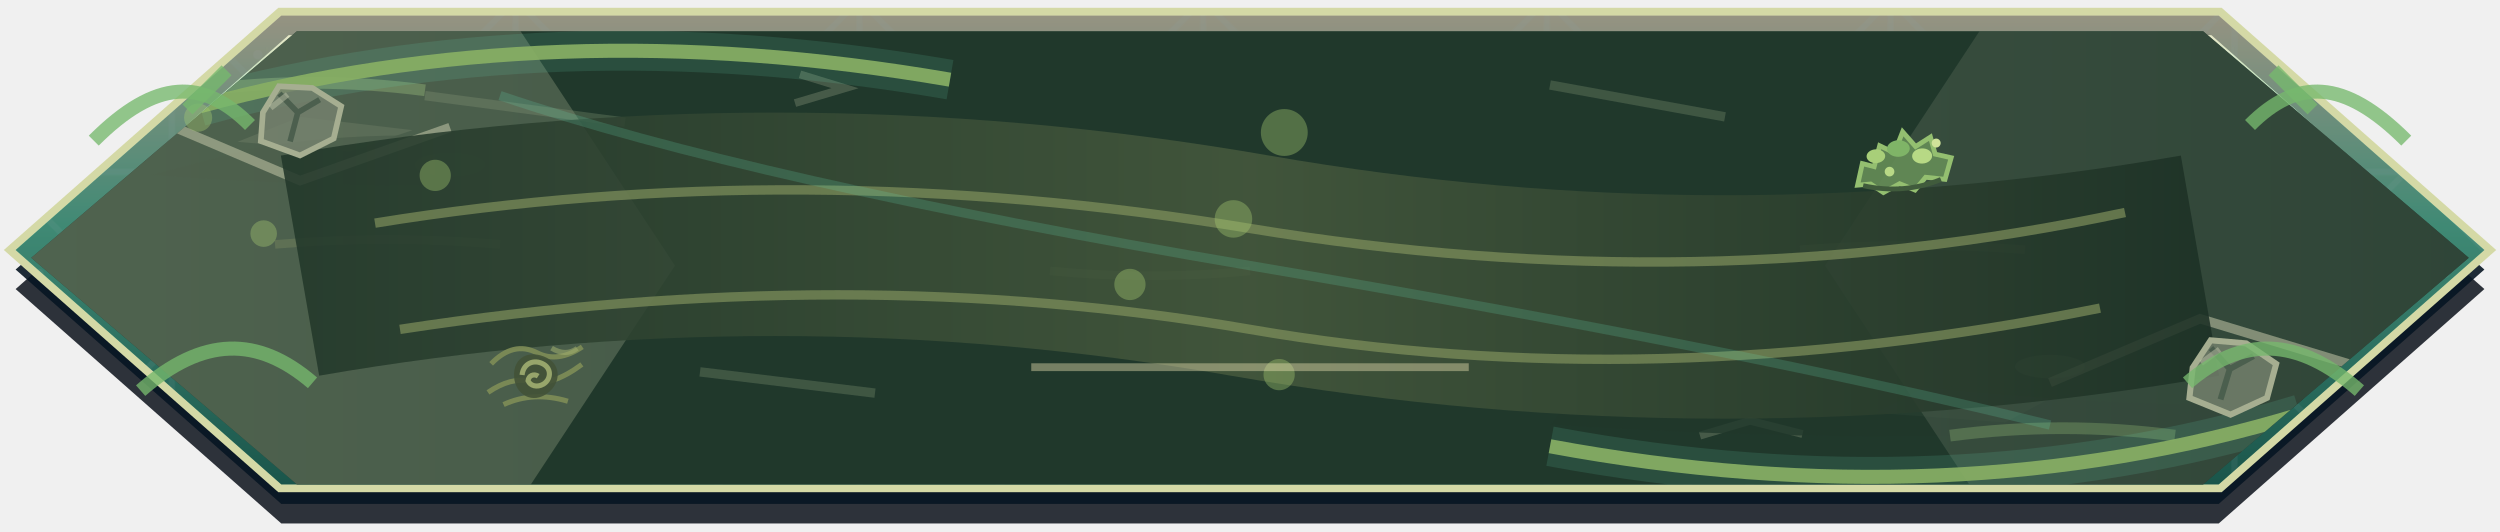
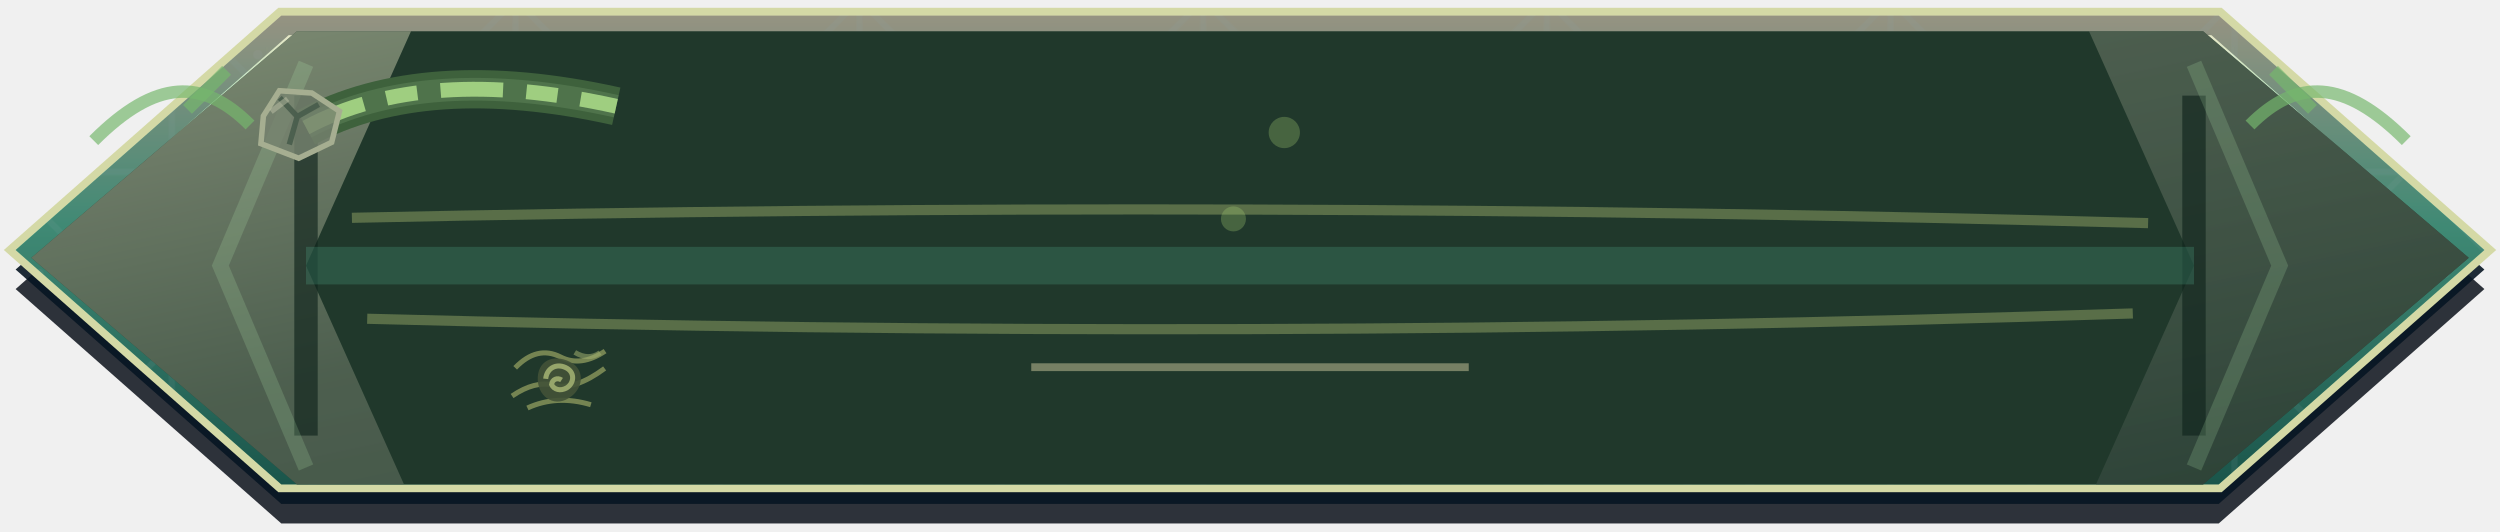
<svg xmlns="http://www.w3.org/2000/svg" width="640" height="136" viewBox="0 0 320 68" role="img" aria-label="M7 primary-hex-button normal" data-style="m11-enchanted-forest@0.1.0" data-geometry-shape="wide-hexagon" data-corner-radius="2" data-end-cap-depth="34">
  <defs>
    <linearGradient id="m11-primary-hex-button-320x68-normal-plate" x1="0" y1="0" x2="0" y2="1">
      <stop offset="0" stop-color="#5C7650" />
      <stop offset=".48" stop-color="#20382B" />
      <stop offset="1" stop-color="#13251E" />
    </linearGradient>
    <linearGradient id="m11-primary-hex-button-320x68-normal-primary" x1="0" y1="0" x2="0" y2="1">
      <stop offset="0" stop-color="#F1E8C8" />
      <stop offset=".45" stop-color="#66D9B2" />
      <stop offset="1" stop-color="#2A856F" />
    </linearGradient>
    <linearGradient id="m11-primary-hex-button-320x68-normal-energy" x1="0" y1="0" x2="1" y2="0">
      <stop offset="0" stop-color="#B8E0A5" stop-opacity="0" />
      <stop offset=".5" stop-color="#B8E0A5" stop-opacity=".86" />
      <stop offset="1" stop-color="#B8E0A5" stop-opacity="0" />
    </linearGradient>
    <pattern id="m11-primary-hex-button-320x68-normal-grain" width="28" height="28" patternUnits="userSpaceOnUse">
      <circle cx="5" cy="7" r=".6" fill="#FFFFFF" fill-opacity=".12" />
      <circle cx="20" cy="15" r=".45" fill="#061321" fill-opacity=".2" />
    </pattern>
    <pattern id="m11-primary-hex-button-320x68-normal-plate-pattern" width="44" height="44" patternUnits="userSpaceOnUse">
      <path d="M0 22H44M22 0V44M0 22L22 0 44 22 22 44Z" fill="none" stroke="#D8FBFF" stroke-opacity=".12" stroke-width=".8" />
    </pattern>
    <mask id="m11-primary-hex-button-320x68-normal-mask">
      <path d="M36 2H284L318 32L284 62H36L2 32Z" fill="white" />
    </mask>
  </defs>
  <g opacity="1">
    <g id="m11-primary-hex-button-320x68-normal-outer-shadow" data-layer="outer-shadow" transform="translate(0 5)">
      <path d="M36 2H284L318 32L284 62H36L2 32Z" fill="#020812" opacity=".82" />
    </g>
    <g id="m11-primary-hex-button-320x68-normal-connected-depth" data-layer="connected-depth" transform="translate(0 2.5)">
      <path d="M36 2H284L318 32L284 62H36L2 32Z" fill="#071522" opacity=".9" />
    </g>
    <g id="m11-primary-hex-button-320x68-normal-outer-frame" data-layer="outer-frame">
      <path d="M36 2H284L318 32L284 62H36L2 32Z" fill="#071421" stroke="#D4D9A6" stroke-width="2" stroke-linejoin="miter" />
    </g>
    <g id="m11-primary-hex-button-320x68-normal-inner-plate-fill" data-layer="inner-plate-fill">
      <path d="M36 2H284L318 32L284 62H36L2 32Z" fill="url(#m11-primary-hex-button-320x68-normal-primary)" />
    </g>
    <g id="m11-primary-hex-button-320x68-normal-surface-grain" data-layer="surface-grain" data-material-source="m8-ice-grain" mask="url(#m11-primary-hex-button-320x68-normal-mask)">
      <rect width="320" height="68" fill="url(#m11-primary-hex-button-320x68-normal-grain)" />
    </g>
    <g id="m11-primary-hex-button-320x68-normal-surface-pattern" data-layer="surface-pattern" data-material-source="m8-crystal-facet-pattern" mask="url(#m11-primary-hex-button-320x68-normal-mask)">
      <rect width="320" height="68" fill="url(#m11-primary-hex-button-320x68-normal-plate-pattern)" />
    </g>
    <g id="m11-primary-hex-button-320x68-normal-side-bevel-shade" data-layer="side-bevel-shade" mask="url(#m11-primary-hex-button-320x68-normal-mask)">
      <path d="M36 2H284L318 32L284 62H36L2 32Z" fill="none" stroke="#020812" stroke-opacity=".38" stroke-width="5" />
    </g>
    <g id="m11-primary-hex-button-320x68-normal-top-bevel-highlight" data-layer="top-bevel-highlight" mask="url(#m11-primary-hex-button-320x68-normal-mask)">
      <path d="M44 8H276" stroke="#FFFFFF" stroke-opacity=".55" stroke-width="3" stroke-linecap="square" />
    </g>
    <g id="m11-primary-hex-button-320x68-normal-cold-edge-accent" data-layer="cold-edge-accent" data-material-source="m8-cold-edge-accent" mask="url(#m11-primary-hex-button-320x68-normal-mask)">
      <rect x="34" y="6" width="252" height="8" fill="url(#m11-primary-hex-button-320x68-normal-energy)" />
    </g>
    <g id="m11-primary-hex-button-320x68-normal-ornament-decal" data-layer="ornament-decal" data-material-source="m7-ornament-marks" mask="url(#m11-primary-hex-button-320x68-normal-mask)">
      <path d="M42 55h16M262 55h16" stroke="#E6FCFF" stroke-opacity=".5" stroke-width="2" />
    </g>
    <g id="m11-primary-hex-button-material-stack" data-layer="forest-material-stack" data-material-families="weathered-stone,dark-wood,moss-lichen">
      <path d="M38 4H282L316 33L282 62H38L4 33Z" fill="#20382B" />
    </g>
-     <g id="m11-primary-hex-button-material-detail" data-layer="forest-material-detail" data-material-channels="stone-chips,wood-grain,moss-mask" data-detail-scale="component">
-       <path d="M54.4 12.24l25.6 3.4M198.4 10.88l22.4 4.08M89.6 47.6l22.4 2.72" stroke="#6B8063" stroke-width="1.2" stroke-opacity=".72" />
-     </g>
-     <g id="m11-primary-hex-button-material-face-depth" data-layer="forest-material-face-depth" data-material-source="shared-face-geometry">
-       <clipPath id="m11-primary-hex-button-face-clip">
+     <g id="m11-primary-hex-button-integrated-material-regions" data-layer="forest-integrated-material-regions" data-integration="construction-profile-connected" data-variation-seed="51731" data-density-class="primary-hex-button" data-cluster-budget="2" data-speckle-budget="2" data-ornament-budget="2" data-profile-stages="4" data-state-contract="stable-living-presence" data-state="normal">
+       <defs>
+         <linearGradient id="m11-primary-hex-button-stone-construction-depth" x2="1" y2="1">
+           <stop stop-color="#BAC0A1" stop-opacity=".76" />
+           <stop offset=".42" stop-color="#697765" stop-opacity=".72" />
+           <stop offset="1" stop-color="#263C33" stop-opacity=".92" />
+         </linearGradient>
+         <linearGradient id="m11-primary-hex-button-wood-construction-depth" x2=".8" y2=".2">
+           <stop stop-color="#172B21" />
+           <stop offset=".45" stop-color="#4A5B3D" />
+           <stop offset=".7" stop-color="#293C2C" />
+           <stop offset="1" stop-color="#12251C" />
+         </linearGradient>
+       </defs>
+       <clipPath id="m11-primary-hex-button-construction-clip">
        <path d="M38 4H282L316 33L282 62H38L4 33Z" />
      </clipPath>
-       <g clip-path="url(#m11-primary-hex-button-face-clip)">
-         <g data-layer="forest-weathered-stone">
-           <path d="M38.4 14.96l14.4 1.7 -8 2.72 -14.4 -1.224ZM246.4 49.64l16 1.36 -5.76 3.06 -16.64 -1.224Z" fill="#7C8D70" fill-opacity=".45" />
-           <path d="M102.4 9.52l5.76 1.768 -6.4 1.904M217.6 55.76l6.4 -1.904 6.72 1.7" fill="none" stroke="#9BA687" stroke-width="1" stroke-opacity=".55" />
+       <g clip-path="url(#m11-primary-hex-button-construction-clip)">
+         <g data-layer="forest-wood-surface-region" data-material-family="wood" data-growth-vector="horizontal-action" data-construction-profile="growth-vector-body,tapered-relief,masked-termination">
+           <path data-layer="forest-wood-growth-body" d="M39.168 34H280.832" stroke="url(#m11-primary-hex-button-wood-construction-depth)" stroke-width="42.2" stroke-linecap="round" />
+           <path data-layer="forest-wood-relief-bands" d="M45.043 27.88Q160 25.43 274.957 28.56M47.002 40.8Q160 43.79 272.998 40.12" fill="none" stroke="#8A9C61" stroke-width="1.3" stroke-opacity="0.54" />
        </g>
-         <g data-layer="forest-dark-wood-grain">
-           <path d="M35.2 31.28q14.4 -1.224 28.8 0M134.4 34.68q12.8 1.224 25.6 0M230.4 31.96q14.4 -1.088 28.8 0" fill="none" stroke="#72854C" stroke-width="1.1" stroke-opacity=".62" />
+         <g data-layer="forest-stone-surface-region" data-material-family="stone" data-construction-profile="structural-end-plate,contact-occlusion,light-facing-bevel">
+           <path d="M0 0H54.4L39.168 34 54.4 68H0ZM320 0H265.6L280.832 34 265.6 68H320Z" fill="url(#m11-primary-hex-button-stone-construction-depth)" fill-opacity="0.86" />
+           <path data-layer="forest-stone-contact-occlusion" d="M39.168 12.24V55.76M280.832 12.24V55.76" stroke="#10241C" stroke-width="3" stroke-opacity=".65" />
+           <path data-layer="forest-stone-light-facing-bevel" d="M0 1H54.4M265.6 1H320" stroke="#D9D9B2" stroke-width="1.5" stroke-opacity="0.42" />
        </g>
-         <g data-layer="forest-moss-growth-mask" fill="#9BCB78" fill-opacity=".48">
-           <ellipse cx="57.6" cy="21.08" rx="4.48" ry="1.5" />
-           <ellipse cx="262.4" cy="46.92" rx="4.48" ry="1.5" />
+         <g data-layer="forest-moss-surface-region" data-material-family="moss" data-substrate="stone-wood-end-seam" data-construction-profile="anchored-substrate,irregular-transition,receiver-tint">
+           <path data-layer="forest-moss-substrate" d="M39.168 16.32Q54.4 8.16 78.88 13.6" fill="none" stroke="#3E613C" stroke-width="4.9" />
+           <path data-layer="forest-moss-coverage-transition" d="M39.168 16.32Q54.4 8.16 78.88 13.6" fill="none" stroke="#9AC979" stroke-width="1.9" stroke-dasharray="8 3 4 3" />
+         </g>
+         <g data-layer="forest-living-light-surface-response" data-material-family="living-light" data-light-response="state-bound-material-receivers" data-receiver-opacity="0.18" data-edge-opacity="0.18">
+           <path data-layer="forest-wood-light-receiver" d="M39.168 34H280.832" fill="none" stroke="#66D9B2" stroke-width="4.8" stroke-opacity="0.18" />
+           <path data-layer="forest-edge-light-receiver" d="M39.168 8.16L28.201 34 39.168 59.84M280.832 8.16L291.799 34 280.832 59.84" fill="none" stroke="#B8F0B2" stroke-width="2" stroke-opacity="0.18" />
+           <path data-layer="forest-moss-light-receiver" d="M39.168 16.32Q54.4 8.16 78.88 13.6" fill="none" stroke="#C4F3B7" stroke-width="2.9" stroke-opacity="0.13" />
        </g>
      </g>
    </g>
-     <g id="m11-primary-hex-button-material-restraint" data-layer="forest-material-restraint" data-restraint="edge-anchored-low-opacity">
-       <clipPath id="m11-primary-hex-button-restraint-clip">
-         <path d="M38 4H282L316 33L282 62H38L4 33Z" />
-       </clipPath>
-       <g clip-path="url(#m11-primary-hex-button-restraint-clip)">
-         <path d="M0 0H320V68H0Z" fill="#20382B" fill-opacity=".42" />
-         <g data-layer="forest-moss-edge-anchor" fill="#20382B" fill-opacity=".78">
-           <path d="M32 19.04q19.2 -3.4 41.6 0q16 2.72 35.2 -.01l-9.6 3.4q-44.8 2.72 -80 -.02Z" />
-           <path d="M201.6 50.32q25.6 -4.08 54.4 -.01q25.6 2.72 44.8 -.03l-6.4 4.08q-51.2 3.06 -96 -.01Z" />
-         </g>
-         <path d="M25.6 11.56q14.4 -1.904 28.8 0M249.6 55.76q14.4 -1.904 28.8 0" fill="none" stroke="#9BCB78" stroke-width="1.5" stroke-opacity=".42" />
-       </g>
-     </g>
-     <g id="m11-primary-hex-button-integrated-material-regions" data-layer="forest-integrated-material-regions" data-integration="edge-anchored-connected" data-variation-seed="51731">
-       <defs>
-         <linearGradient id="m11-primary-hex-button-stone-depth" x2="1">
-           <stop stop-color="#9BA687" stop-opacity=".68" />
-           <stop offset="1" stop-color="#425548" stop-opacity=".72" />
-         </linearGradient>
-         <linearGradient id="m11-primary-hex-button-wood-depth" x2="1">
-           <stop stop-color="#22372A" />
-           <stop offset=".5" stop-color="#45583D" />
-           <stop offset="1" stop-color="#1C3025" />
-         </linearGradient>
-       </defs>
-       <clipPath id="m11-primary-hex-button-integrated-surface-clip">
-         <path d="M38 4H282L316 33L282 62H38L4 33Z" />
-       </clipPath>
-       <g clip-path="url(#m11-primary-hex-button-integrated-surface-clip)">
-         <g data-layer="forest-stone-surface-region" data-material-family="stone" data-depth-response="faceted-edge-plates">
-           <path d="M0 0H64L86.4 34 64 68H0ZM320 0H256L233.6 34 256 68H320Z" fill="url(#m11-primary-hex-button-stone-depth)" fill-opacity=".58" />
-           <path d="M16 13.6l22.4 9.52 19.2-6.8M262.4 48.96l19.2-8.16 22.4 6.8" fill="none" stroke="#C2C7A8" stroke-width="1.2" stroke-opacity=".55" />
-         </g>
-         <g data-layer="forest-wood-surface-region" data-material-family="wood" data-depth-response="recessed-grain-band">
-           <path d="M38.4 34Q99.2 23.422 160 34T281.6 34" fill="none" stroke="url(#m11-primary-hex-button-wood-depth)" stroke-width="28.6" stroke-opacity=".88" />
-           <path d="M48 28.56Q102.4 19.72 160 29.24T272 27.2M51.2 42.16Q108.8 33.32 160 42.16T268.8 39.44" fill="none" stroke="#84945F" stroke-width="1.2" stroke-opacity=".66" />
-         </g>
-         <g data-layer="forest-moss-surface-region" data-material-family="moss" data-depth-response="edge-growth-light-catch">
-           <path d="M25.6 13.6Q70.4 1.36 121.6 10.2M198.4 57.12Q249.6 66.64 294.4 53.04" fill="none" stroke="#66D9B2" stroke-width="5.1" stroke-opacity=".14" />
-           <path d="M25.6 13.6Q70.4 1.36 121.6 10.2M198.4 57.12Q249.6 66.64 294.4 53.04" fill="none" stroke="#88AF64" stroke-width="1.8" stroke-opacity=".92" />
-         </g>
-         <g data-layer="forest-living-light-surface-response" data-material-family="living-light" data-light-response="root-linked-local">
-           <path d="M160 34Q96 23.12 64 12.24M160 34Q224 44.88 262.4 54.4" fill="none" stroke="#66D9B2" stroke-width="1.2" stroke-opacity=".2" />
-         </g>
-       </g>
-     </g>
-     <g id="m11-primary-hex-button-authored-material-clusters" data-layer="forest-authored-material-clusters" data-material-families="stone,wood,moss" data-variation-seed="51731" data-cluster-count="4" data-cluster-scale="component" data-placement="component-aware">
+     <g id="m11-primary-hex-button-authored-material-clusters" data-layer="forest-authored-material-clusters" data-material-families="stone,wood,moss" data-variation-seed="51731" data-cluster-count="2" data-cluster-scale="component" data-placement="construction-anchor-budgeted">
      <clipPath id="m11-primary-hex-button-cluster-clip">
        <path d="M38 4H282L316 33L282 62H38L4 33Z" />
      </clipPath>
      <g clip-path="url(#m11-primary-hex-button-cluster-clip)">
-         <g data-layer="forest-authored-cluster" data-cluster-kind="stone-chip" transform="translate(38.7 15.3) rotate(-4)">
-           <g data-layer="forest-stone-chip-cluster" data-material-family="stone" transform="scale(1.037)">
+         <g data-layer="forest-authored-cluster" data-cluster-kind="stone-chip" transform="translate(38.6 15.8) rotate(-3)">
+           <g data-layer="forest-stone-chip-cluster" data-material-family="stone" transform="scale(1.006)">
            <path d="M-4.8-1.2l2.2-3.1 4.1.5 3.4 2.5-1.2 3.9-4.3 1.8-4.7-2.1Z" fill="#75816E" fill-opacity=".82" stroke="#A6AE91" stroke-width="0.70" />
            <path d="M-2.6-3.4l2.1 2.5 2.8-1.4M-.5-.9l-1.2 3.5" fill="none" stroke="#495C4C" stroke-width="0.70" stroke-opacity=".9" />
            <path d="M-3.8-1.7l2.2-1.5" stroke="#C0C5A9" stroke-width="0.70" stroke-opacity=".48" />
          </g>
        </g>
-         <g data-layer="forest-authored-cluster" data-cluster-kind="wood-knot" transform="translate(68.5 47.5) rotate(-1)">
-           <g data-layer="forest-wood-knot-cluster" data-material-family="wood" transform="scale(0.936)">
+         <g data-layer="forest-authored-cluster" data-cluster-kind="wood-knot" transform="translate(71.5 48.0) rotate(-1)">
+           <g data-layer="forest-wood-knot-cluster" data-material-family="wood" transform="scale(0.923)">
            <path d="M-6.5 2.8q3.2-2.1 5.8-1.4 2.9.8 7.1-2.2M-6-1.1q3.1-3.1 6.3-1.4 2.8 1.5 6.2-.7M-4.4 4.5q4.1-1.8 8.8-.3" fill="none" stroke="#7F8D57" stroke-width="0.70" stroke-opacity=".9" />
            <path d="M-2.9.7c-.1-2.7 2.2-3.7 4.5-2.5 2 1 1.9 3.5.1 4.8-2.1 1.6-4.5.2-4.6-2.3Z" fill="#435238" fill-opacity=".9" />
            <path d="M-1.8.5c.2-1.6 1.7-2.2 3-1.4 1.1.7.9 2.1-.1 2.7-.9.5-1.8.2-2.1-.5.1-.7.8-1 1.4-.6" fill="none" stroke="#A0AE70" stroke-width="0.70" stroke-opacity=".9" />
            <path d="M2.3-3.1q1.9 1.2 3.5.1" fill="none" stroke="#A0AE70" stroke-width="0.70" stroke-opacity=".55" />
          </g>
        </g>
-         <g data-layer="forest-authored-cluster" data-cluster-kind="moss-lichen" transform="translate(243.4 20.5) rotate(-2)">
-           <g data-layer="forest-moss-lichen-cluster" data-material-family="moss" transform="scale(0.883)">
-             <path d="M-6.5 3.4l.8-3.1 1.7.5.9-3 2.1 1.1 1.3-3 1.8 2.2 2.2-1.3.6 2.5 2.3.6-1 3.1-2.8-.4-1.6 1.8-2.2-1-2.4 1.2-1.8-1.3Z" fill="#668E58" fill-opacity=".88" stroke="#94BF70" stroke-width="0.70" />
-             <ellipse cx="-3.7" cy="-.7" rx="1.35" ry="1" fill="#A8CF79" />
-             <ellipse cx="-.4" cy="-1.7" rx="1.65" ry="1.2" fill="#7FB467" />
-             <ellipse cx="3" cy="-.5" rx="1.45" ry="1.1" fill="#B7D985" />
-             <circle cx="5.1" cy="-2.3" r=".65" fill="#D0E39A" />
-             <circle cx="-1.8" cy="1.6" r=".7" fill="#B8D986" />
-             <path d="M-5.7 3.5q5.8 1.5 11.3-.5" fill="none" stroke="#405B3C" stroke-width="0.70" />
-           </g>
-         </g>
-         <g data-layer="forest-authored-cluster" data-cluster-kind="stone-chip" transform="translate(286.0 48.2) rotate(-2)">
-           <g data-layer="forest-stone-chip-cluster" data-material-family="stone" transform="scale(1.103)">
-             <path d="M-4.8-1.2l2.2-3.1 4.1.5 3.4 2.5-1.2 3.9-4.3 1.8-4.7-2.1Z" fill="#75816E" fill-opacity=".82" stroke="#A6AE91" stroke-width="0.70" />
-             <path d="M-2.6-3.4l2.1 2.5 2.8-1.4M-.5-.9l-1.2 3.5" fill="none" stroke="#495C4C" stroke-width="0.70" stroke-opacity=".9" />
-             <path d="M-3.8-1.7l2.2-1.5" stroke="#C0C5A9" stroke-width="0.70" stroke-opacity=".48" />
-           </g>
-         </g>
      </g>
    </g>
-     <g id="m11-primary-hex-button-moss-variation" data-layer="forest-variation" data-variation-seed="51731" data-variation-baseline="false" fill="#A6CC72" fill-opacity=".38">
-       <circle cx="164.39" cy="16.96" r="3.0" />
-       <circle cx="157.88" cy="28.02" r="2.4" />
-       <circle cx="25.36" cy="15.06" r="1.8" />
-       <circle cx="55.71" cy="22.45" r="2.0" />
-       <circle cx="144.63" cy="36.41" r="2.0" />
-       <circle cx="163.73" cy="47.95" r="2.0" />
-       <circle cx="33.75" cy="29.90" r="1.7" />
+     <g id="m11-primary-hex-button-moss-variation" data-layer="forest-variation" data-variation-seed="51731" data-variation-baseline="false" data-speckle-count="2" fill="#A6CC72" fill-opacity=".3">
+       <circle cx="164.39" cy="16.96" r="2.0" />
+       <circle cx="157.88" cy="28.02" r="1.6" />
    </g>
-     <g id="m11-primary-hex-button-leaf-vine-ornament" data-layer="forest-ornament" data-ornament="leaf-vine" data-ornament-count="4" fill="none" stroke="#76B86D" stroke-opacity=".78" stroke-width="1.8">
-       <path d="M12 18c8-8 14-8 20-2M308 18c-8-8-14-8-20-2M18 50c8-7 15-7 22-1M302 50c-8-7-15-7-22-1" />
+     <g id="m11-primary-hex-button-leaf-vine-ornament" data-layer="forest-ornament" data-ornament="leaf-vine" data-ornament-count="2" fill="none" stroke="#76B86D" stroke-opacity=".68" stroke-width="1.6">
+       <path d="M12 18c8-8 14-8 20-2M308 18c-8-8-14-8-20-2" />
      <path d="M24 14l5-5M296 14l-5-5" />
    </g>
    <g id="m11-primary-hex-button-parchment-typography" data-layer="forest-typography" data-typography-preset="m11-parchment-sage-action" data-semantic-text="required">
      <path d="M132 47h56" stroke="#EDE3B4" stroke-opacity=".42" />
    </g>
    <g id="m11-enchanted-forest-primary-hex-button-content" data-layer="content" data-slot="editable-primary-hex-button-content" data-safe-x="48" data-safe-y="8" data-safe-width="224" data-safe-height="50" />
  </g>
</svg>
